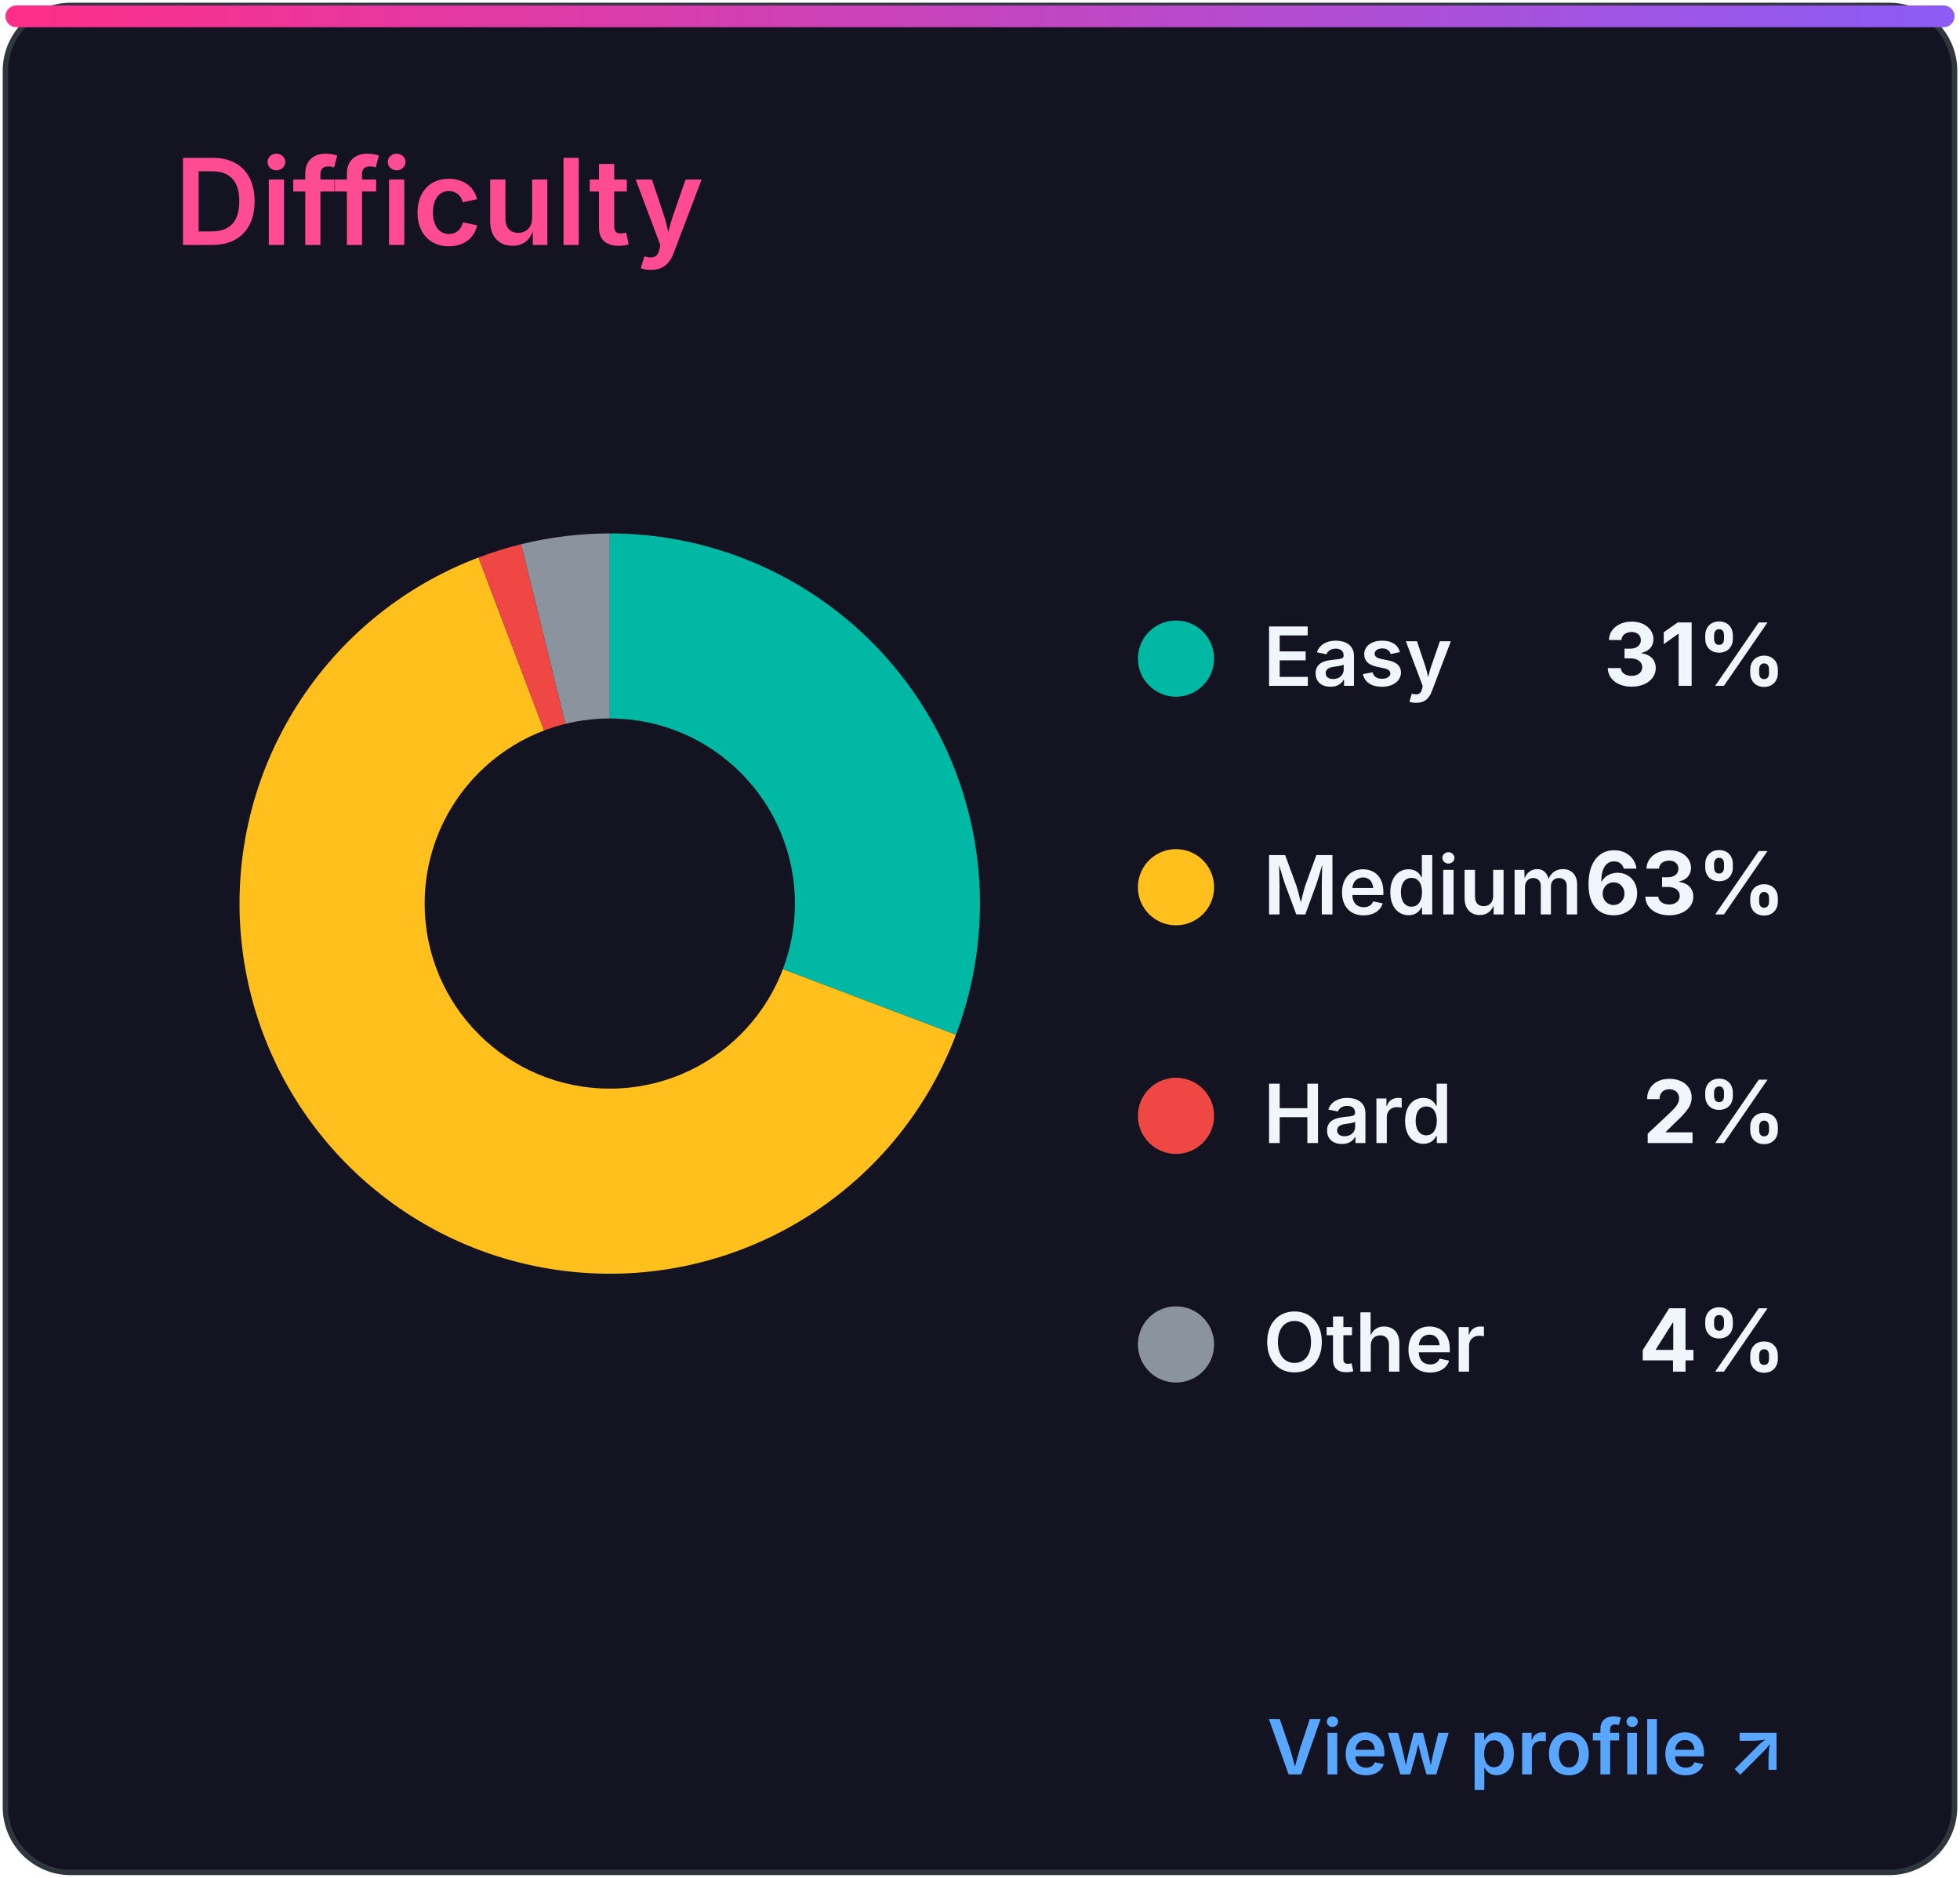
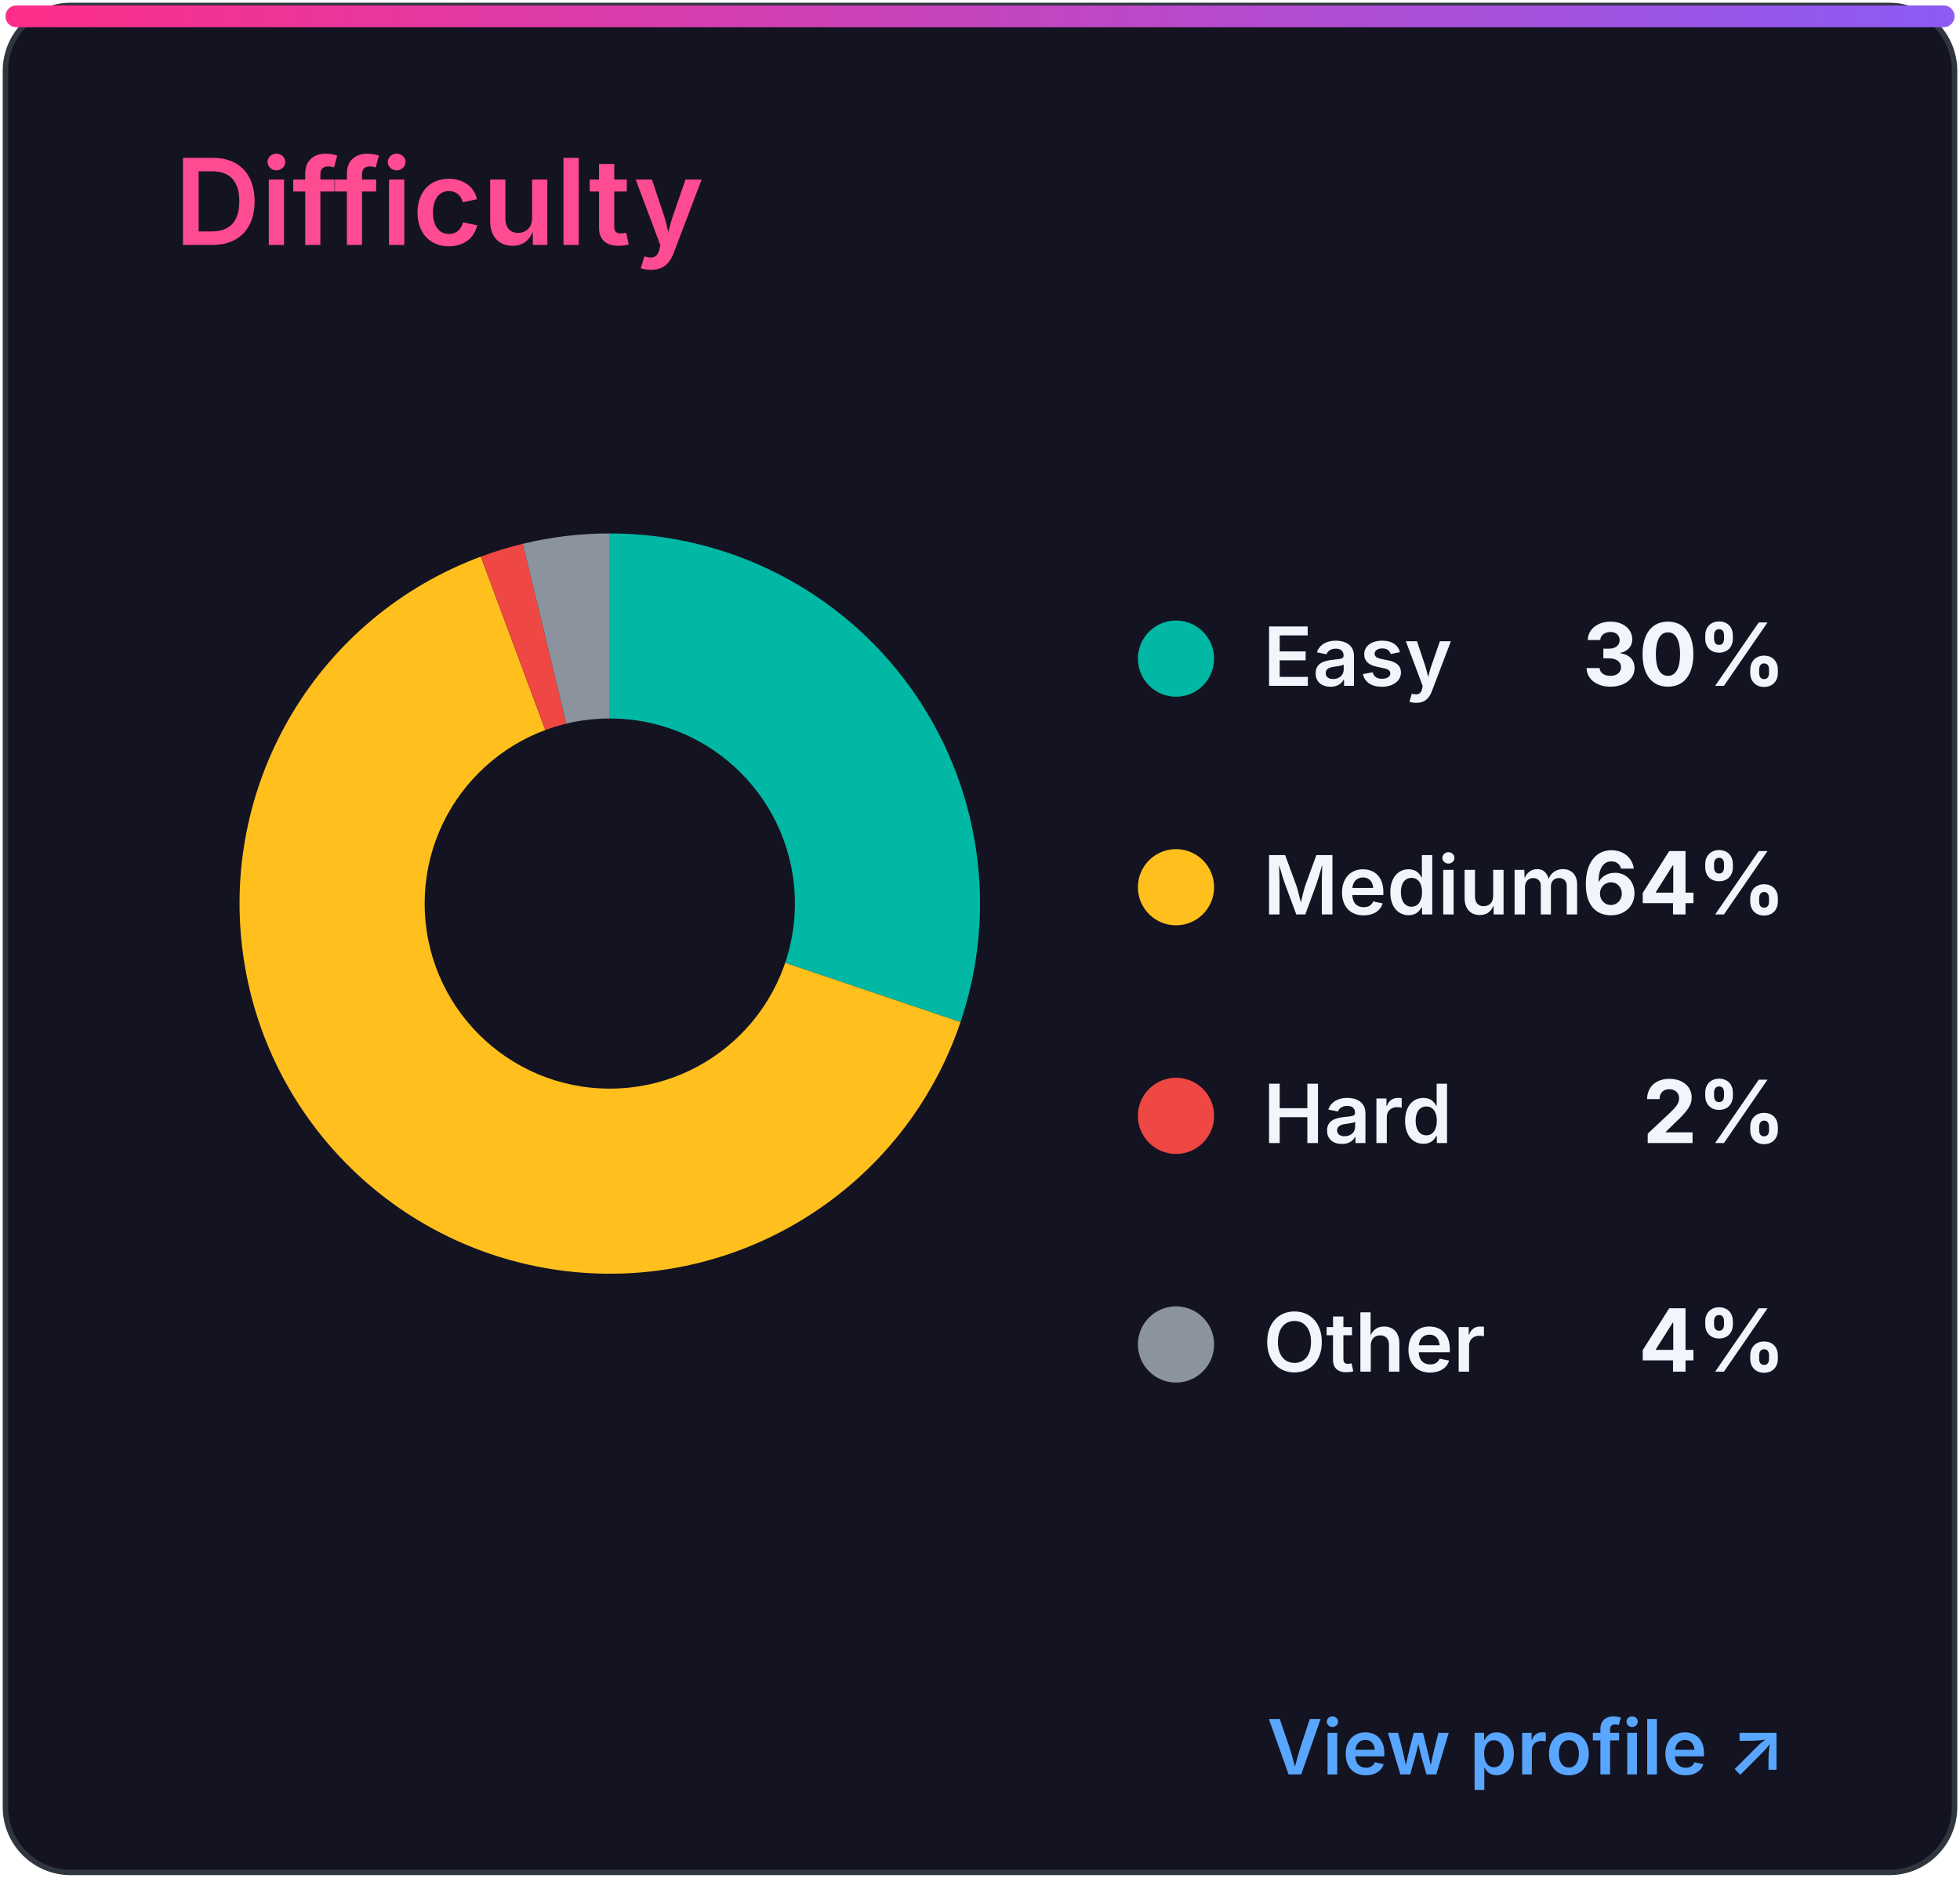
<svg xmlns="http://www.w3.org/2000/svg" width="360" height="345" viewBox="0 0 360 345" role="img" aria-labelledby="title desc">
  <defs>
    <linearGradient id="accent" x1="0" x2="1">
      <stop stop-color="#ff2e88" />
      <stop offset="1" stop-color="#8b5cf6" />
    </linearGradient>
    <clipPath id="bar">
      <rect x="32" y="82" width="296" height="8" rx="4" />
    </clipPath>
    <style>
.heading{font:600 22px -apple-system,BlinkMacSystemFont,'Segoe UI',sans-serif;fill:#ff4b91}
.eyebrow{font:600 10px -apple-system,BlinkMacSystemFont,'Segoe UI',sans-serif;letter-spacing:1.2px;fill:#8b949e}
.total{font:700 52px -apple-system,BlinkMacSystemFont,'Segoe UI',sans-serif;fill:#f0f6fc}
.metric{font:600 15px -apple-system,BlinkMacSystemFont,'Segoe UI',sans-serif;fill:#f0f6fc}
.count{font:700 16px -apple-system,BlinkMacSystemFont,'Segoe UI',sans-serif;fill:#f0f6fc}
.muted{font:500 13px -apple-system,BlinkMacSystemFont,'Segoe UI',sans-serif;fill:#8b949e}
.language{font:700 31px -apple-system,BlinkMacSystemFont,'Segoe UI',sans-serif;fill:#f0f6fc}
.link{font:600 14px -apple-system,BlinkMacSystemFont,'Segoe UI',sans-serif;fill:#58a6ff}
</style>
  </defs>
  <rect x="1" y="1" width="358" height="343" rx="12" fill="#141321" stroke="#30363d" />
  <rect x="1" y="1" width="358" height="4" rx="2" fill="url(#accent)" />
  <text x="32" y="45" class="heading">Difficulty</text>
-   <path d="M 112 166 L 112.00 98.00 A 68 68 0 0 1 175.58 190.11 Z" fill="#00b8a3" />
-   <path d="M 112 166 L 175.58 190.11 A 68 68 0 1 1 87.89 102.42 Z" fill="#ffc01e" />
-   <path d="M 112 166 L 87.89 102.42 A 68 68 0 0 1 95.73 99.98 Z" fill="#ef4743" />
-   <path d="M 112 166 L 95.73 99.98 A 68 68 0 0 1 112.00 98.00 Z" fill="#8b949e" />
+   <path d="M 112 166 L 112.00 98.00 A 68 68 0 0 1 176.42 187.78 Z" fill="#00b8a3" />
+   <path d="M 112 166 L 176.42 187.78 A 68 68 0 1 1 88.32 102.26 Z" fill="#ffc01e" />
+   <path d="M 112 166 L 88.32 102.26 A 68 68 0 0 1 96.03 99.90 Z" fill="#ef4743" />
+   <path d="M 112 166 L 96.03 99.90 A 68 68 0 0 1 112.00 98.00 Z" fill="#8b949e" />
  <circle cx="112" cy="166" r="34" fill="#141321" />
  <circle cx="216" cy="121" r="7" fill="#00b8a3" />
  <text x="232" y="126" class="metric">Easy</text>
-   <text x="328" y="126" class="count" text-anchor="end">31%</text>
+   <text x="328" y="126" class="count" text-anchor="end">30%</text>
  <circle cx="216" cy="163" r="7" fill="#ffc01e" />
  <text x="232" y="168" class="metric">Medium</text>
-   <text x="328" y="168" class="count" text-anchor="end">63%</text>
+   <text x="328" y="168" class="count" text-anchor="end">64%</text>
  <circle cx="216" cy="205" r="7" fill="#ef4743" />
  <text x="232" y="210" class="metric">Hard</text>
  <text x="328" y="210" class="count" text-anchor="end">2%</text>
  <circle cx="216" cy="247" r="7" fill="#8b949e" />
  <text x="232" y="252" class="metric">Other</text>
  <text x="328" y="252" class="count" text-anchor="end">4%</text>
  <text x="328" y="326" class="link" text-anchor="end">View profile ↗</text>
</svg>
